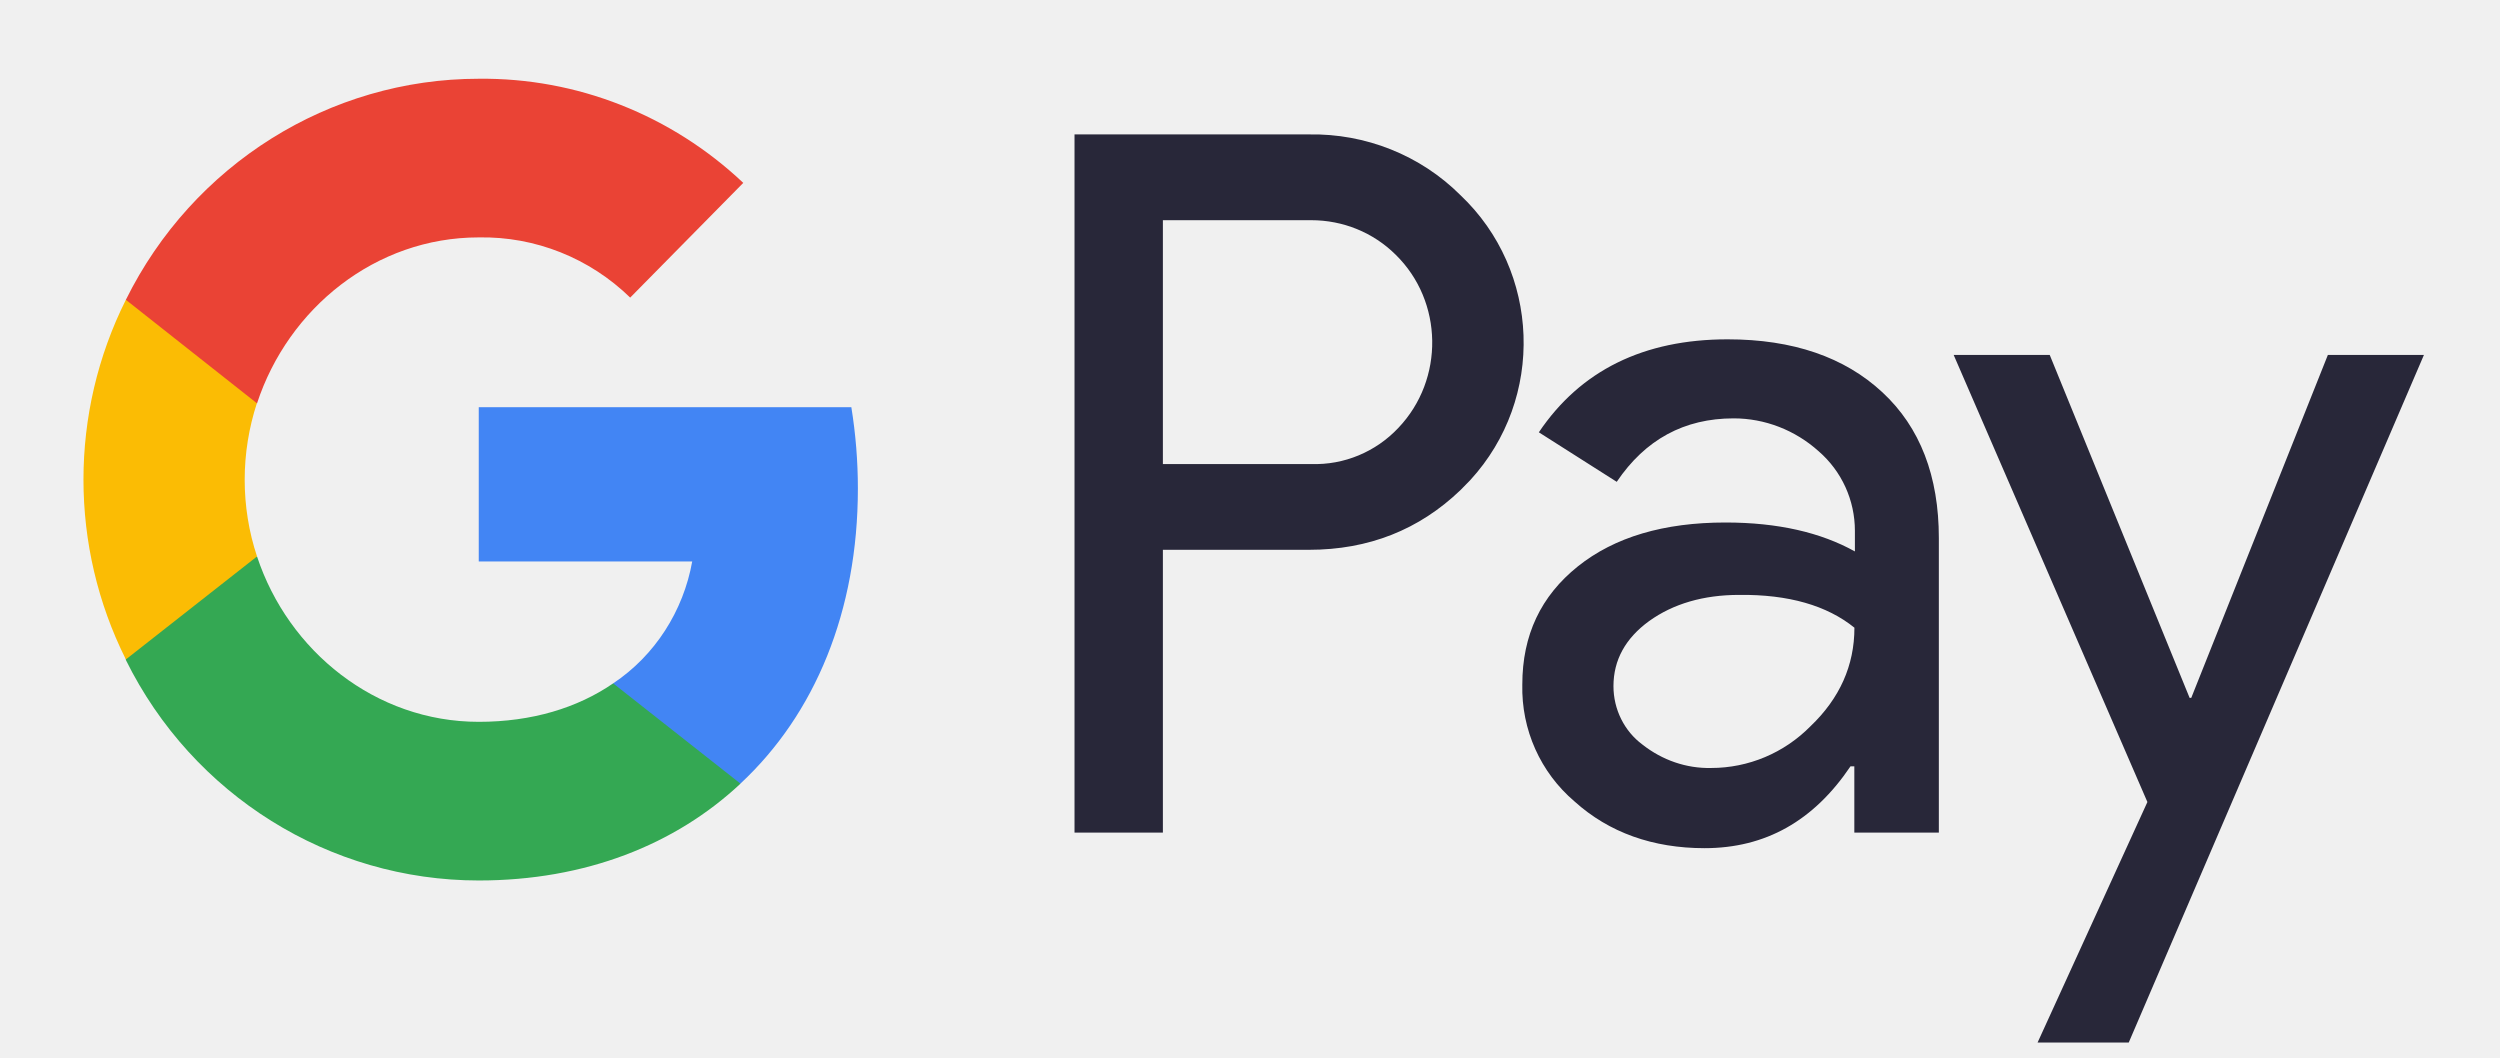
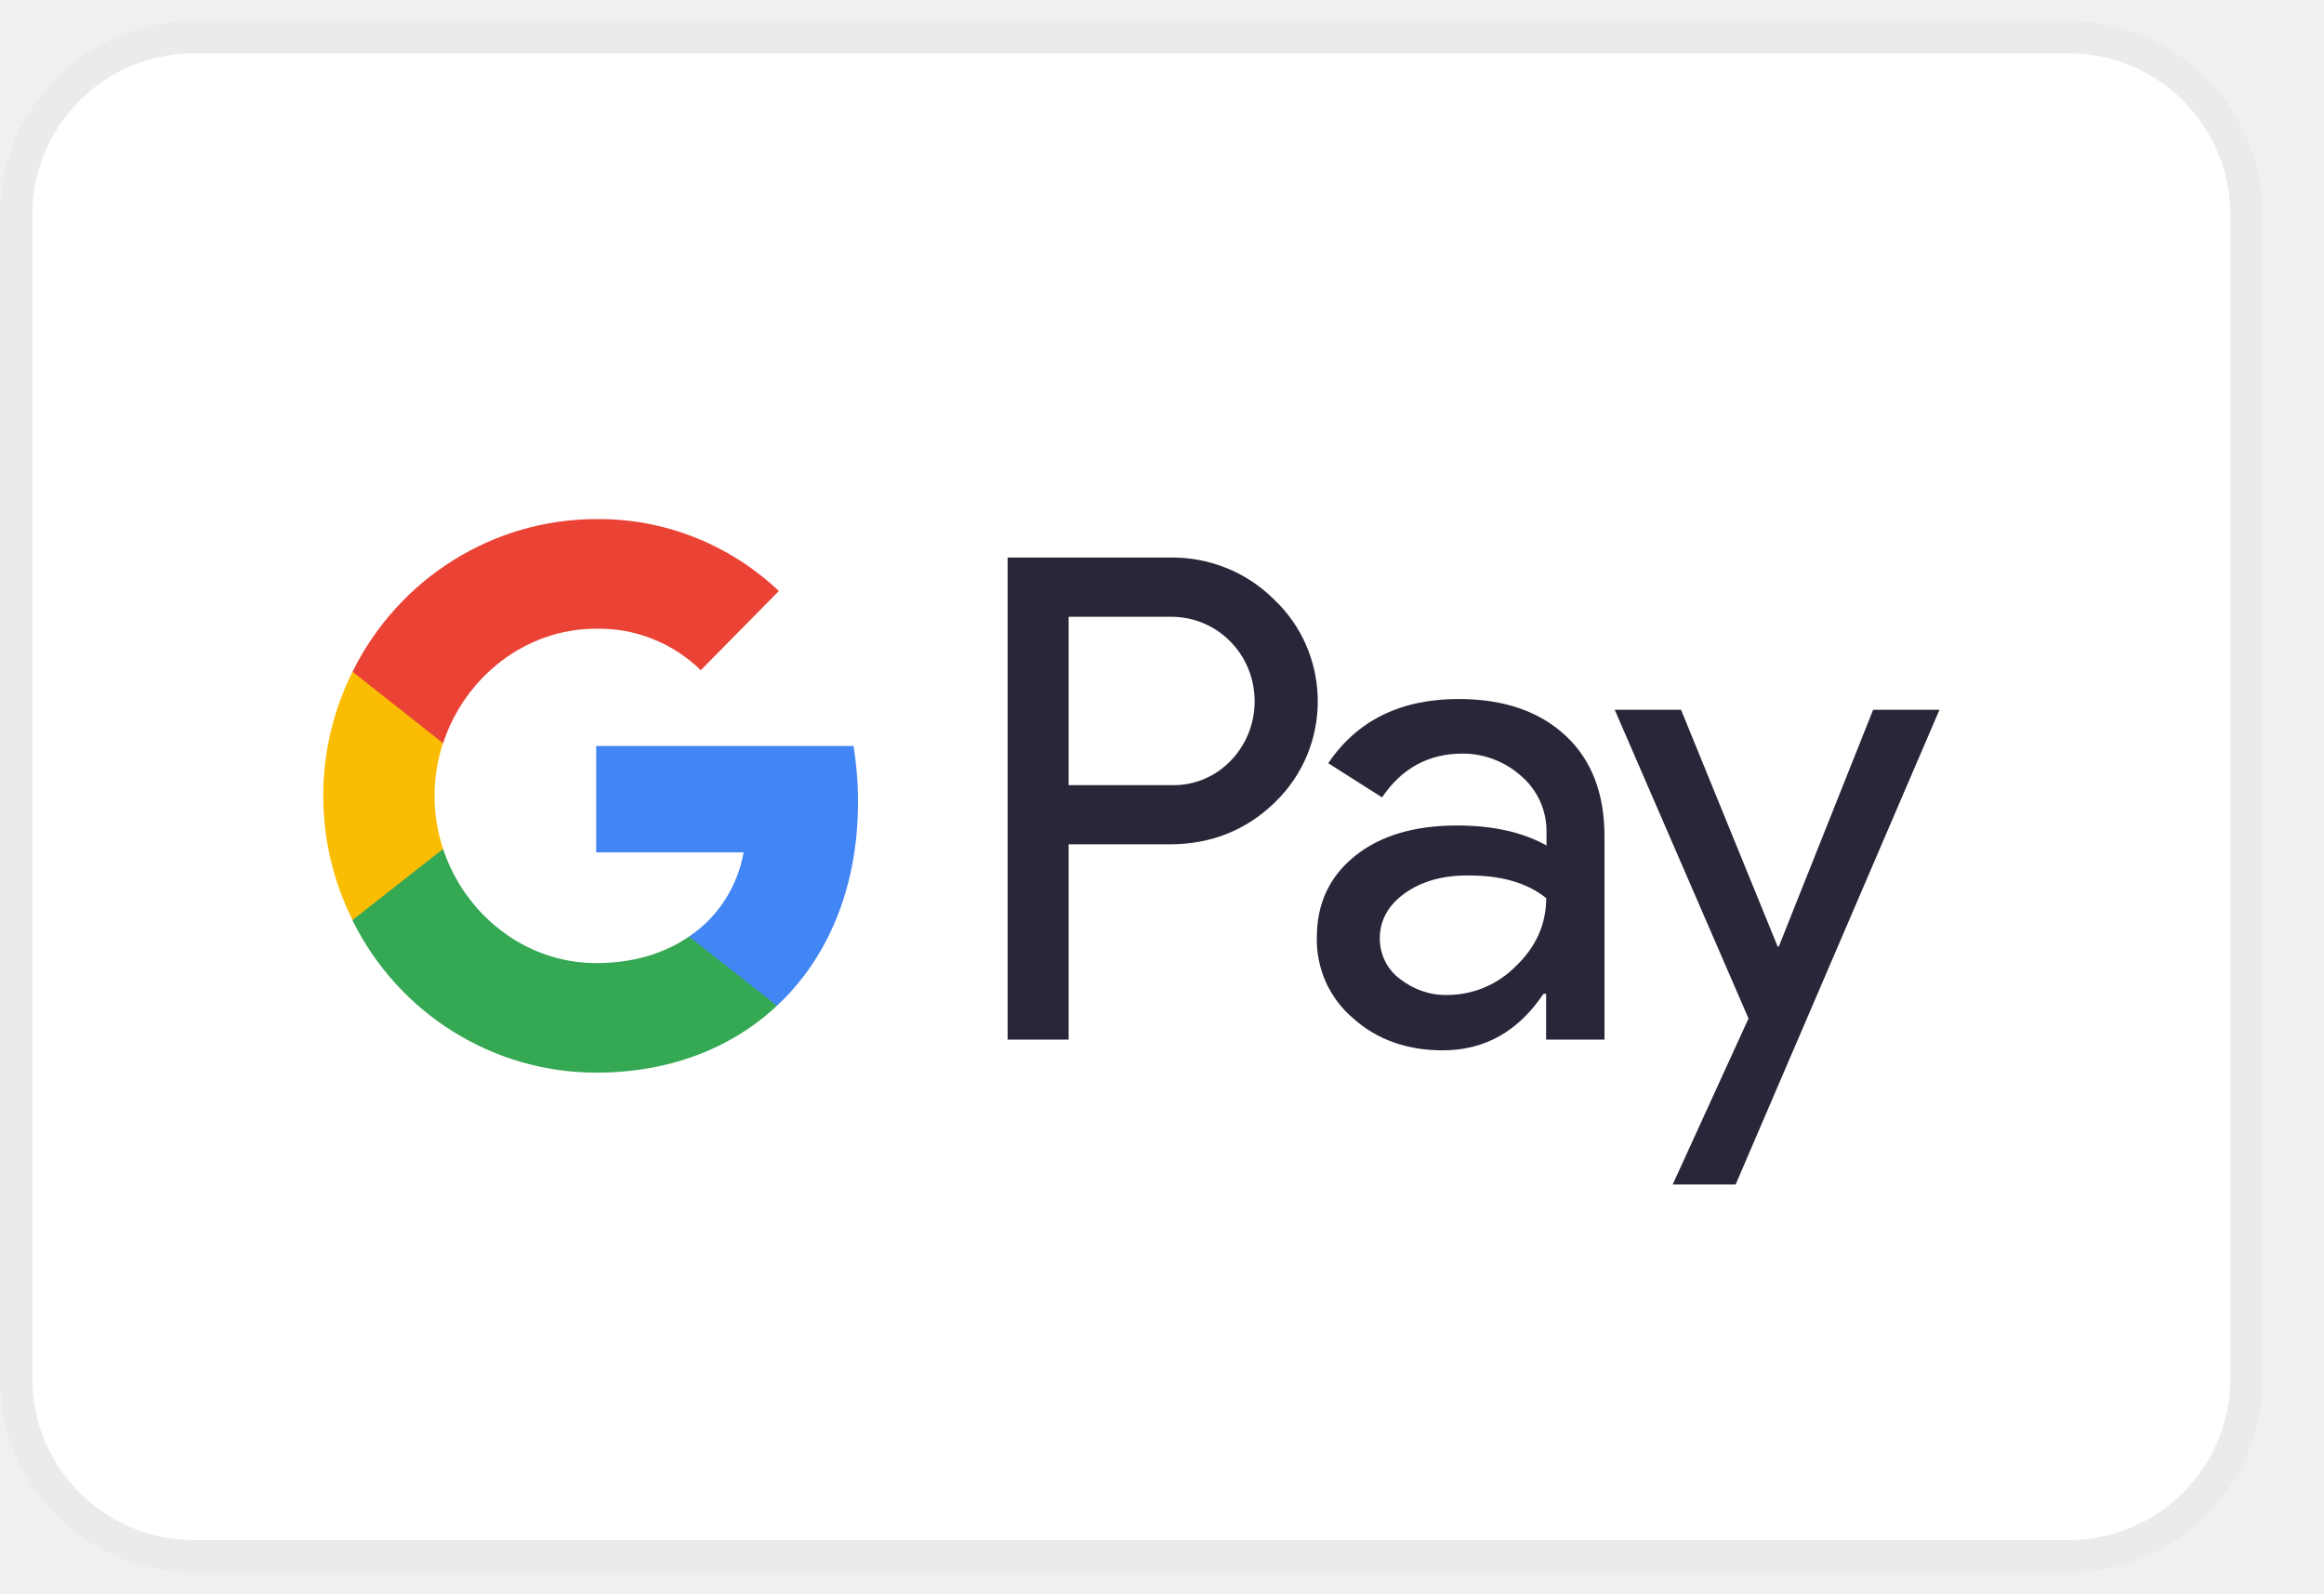
- <svg xmlns="http://www.w3.org/2000/svg" width="26" height="11" viewBox="0 0 26 11" fill="none">
-   <path fill-rule="evenodd" clip-rule="evenodd" d="M12.094 8.659V5.718H13.612C14.235 5.718 14.759 5.509 15.188 5.098L15.29 4.994C16.072 4.143 16.021 2.817 15.188 2.029C14.771 1.613 14.2 1.387 13.612 1.398H11.175V8.659H12.094ZM12.094 4.826V2.29H13.636C13.967 2.29 14.281 2.417 14.515 2.649C15.011 3.135 15.023 3.946 14.543 4.45C14.309 4.699 13.978 4.838 13.636 4.826H12.094ZM19.576 4.079C19.183 3.714 18.646 3.529 17.967 3.529C17.094 3.529 16.437 3.853 16.004 4.496L16.814 5.011C17.111 4.571 17.516 4.351 18.03 4.351C18.355 4.351 18.669 4.473 18.914 4.693C19.154 4.901 19.291 5.202 19.291 5.521V5.735C18.937 5.538 18.492 5.434 17.944 5.434C17.305 5.434 16.791 5.585 16.409 5.891C16.026 6.198 15.832 6.604 15.832 7.119C15.821 7.588 16.021 8.034 16.375 8.335C16.734 8.659 17.191 8.821 17.727 8.821C18.361 8.821 18.863 8.537 19.245 7.97H19.285V8.659H20.164V5.596C20.164 4.953 19.97 4.444 19.576 4.079ZM17.082 7.744C16.894 7.605 16.78 7.379 16.78 7.136C16.78 6.864 16.905 6.638 17.151 6.459C17.402 6.279 17.716 6.187 18.087 6.187C18.601 6.181 19 6.297 19.286 6.528C19.286 6.922 19.132 7.264 18.829 7.553C18.555 7.831 18.184 7.987 17.796 7.987C17.539 7.993 17.288 7.906 17.082 7.744ZM22.139 10.842L25.209 3.691H24.21L22.789 7.258H22.772L21.317 3.691H20.318L22.333 8.341L21.191 10.842H22.139Z" fill="#282739" />
-   <path d="M8.922 5.081C8.922 4.797 8.899 4.513 8.854 4.235H4.979V5.839H7.199C7.107 6.355 6.811 6.818 6.377 7.107V8.149H7.701C8.477 7.426 8.922 6.355 8.922 5.081Z" fill="#4285F4" />
-   <path d="M4.979 9.157C6.086 9.157 7.022 8.786 7.701 8.15L6.377 7.107C6.006 7.362 5.532 7.507 4.979 7.507C3.906 7.507 2.998 6.772 2.673 5.787H1.309V6.864C2.005 8.271 3.427 9.157 4.979 9.157Z" fill="#34A853" />
-   <path d="M2.673 5.787C2.502 5.272 2.502 4.71 2.673 4.189V3.118H1.309C0.721 4.293 0.721 5.683 1.309 6.858L2.673 5.787Z" fill="#FBBC04" />
-   <path d="M4.979 2.469C5.567 2.458 6.132 2.684 6.554 3.095L7.73 1.902C6.982 1.196 6 0.808 4.979 0.819C3.427 0.819 2.005 1.711 1.309 3.118L2.673 4.195C2.998 3.205 3.906 2.469 4.979 2.469Z" fill="#EA4335" />
+ <svg xmlns="http://www.w3.org/2000/svg" width="35" height="24" viewBox="0 0 35 24" fill="none">
+   <rect x="0.243" y="0.56" width="33.59" height="22.881" rx="2.678" fill="white" stroke="#EAEBED" stroke-width="0.487" />
+   <path fill-rule="evenodd" clip-rule="evenodd" d="M16.094 15.659V12.718H17.612C18.235 12.718 18.759 12.509 19.188 12.098L19.29 11.994C20.072 11.143 20.021 9.817 19.188 9.03C18.771 8.613 18.2 8.387 17.612 8.398H15.175V15.659H16.094ZM16.094 11.826V9.29H17.636C17.967 9.29 18.281 9.417 18.515 9.649C19.011 10.135 19.023 10.946 18.543 11.45C18.309 11.699 17.978 11.838 17.636 11.826H16.094ZM23.576 11.079C23.183 10.714 22.646 10.529 21.967 10.529C21.094 10.529 20.437 10.853 20.004 11.496L20.814 12.011C21.111 11.571 21.516 11.351 22.03 11.351C22.355 11.351 22.669 11.473 22.914 11.693C23.154 11.901 23.291 12.202 23.291 12.521V12.735C22.937 12.538 22.492 12.434 21.944 12.434C21.305 12.434 20.791 12.585 20.409 12.891C20.026 13.198 19.832 13.604 19.832 14.119C19.821 14.588 20.021 15.034 20.375 15.335C20.734 15.659 21.191 15.821 21.727 15.821C22.361 15.821 22.863 15.537 23.245 14.97H23.285V15.659H24.164V12.596C24.164 11.953 23.97 11.444 23.576 11.079ZM21.082 14.744C20.894 14.605 20.78 14.379 20.78 14.136C20.78 13.864 20.905 13.638 21.151 13.459C21.402 13.279 21.716 13.187 22.087 13.187C22.601 13.181 23 13.297 23.286 13.528C23.286 13.922 23.132 14.264 22.829 14.553C22.555 14.831 22.184 14.987 21.796 14.987C21.539 14.993 21.288 14.906 21.082 14.744ZM26.139 17.842L29.209 10.691H28.21L26.789 14.258H26.772L25.317 10.691H24.318L26.333 15.341L25.191 17.842H26.139Z" fill="#282739" />
+   <path d="M12.922 12.081C12.922 11.797 12.899 11.513 12.854 11.236H8.979V12.839H11.199C11.107 13.355 10.811 13.818 10.377 14.107V15.149H11.701C12.477 14.426 12.922 13.355 12.922 12.081Z" fill="#4285F4" />
+   <path d="M8.979 16.157C10.086 16.157 11.022 15.786 11.701 15.149L10.377 14.107C10.006 14.362 9.532 14.507 8.979 14.507C7.906 14.507 6.998 13.771 6.673 12.787H5.309V13.864C6.005 15.271 7.427 16.157 8.979 16.157Z" fill="#34A853" />
+   <path d="M6.673 12.787C6.502 12.272 6.502 11.71 6.673 11.189V10.118H5.309C4.721 11.293 4.721 12.683 5.309 13.858L6.673 12.787Z" fill="#FBBC04" />
+   <path d="M8.979 9.47C9.567 9.458 10.132 9.684 10.554 10.095L11.73 8.902C10.982 8.196 10 7.808 8.979 7.819C7.427 7.819 6.005 8.711 5.309 10.118L6.673 11.195C6.998 10.205 7.906 9.47 8.979 9.47Z" fill="#EA4335" />
</svg>
